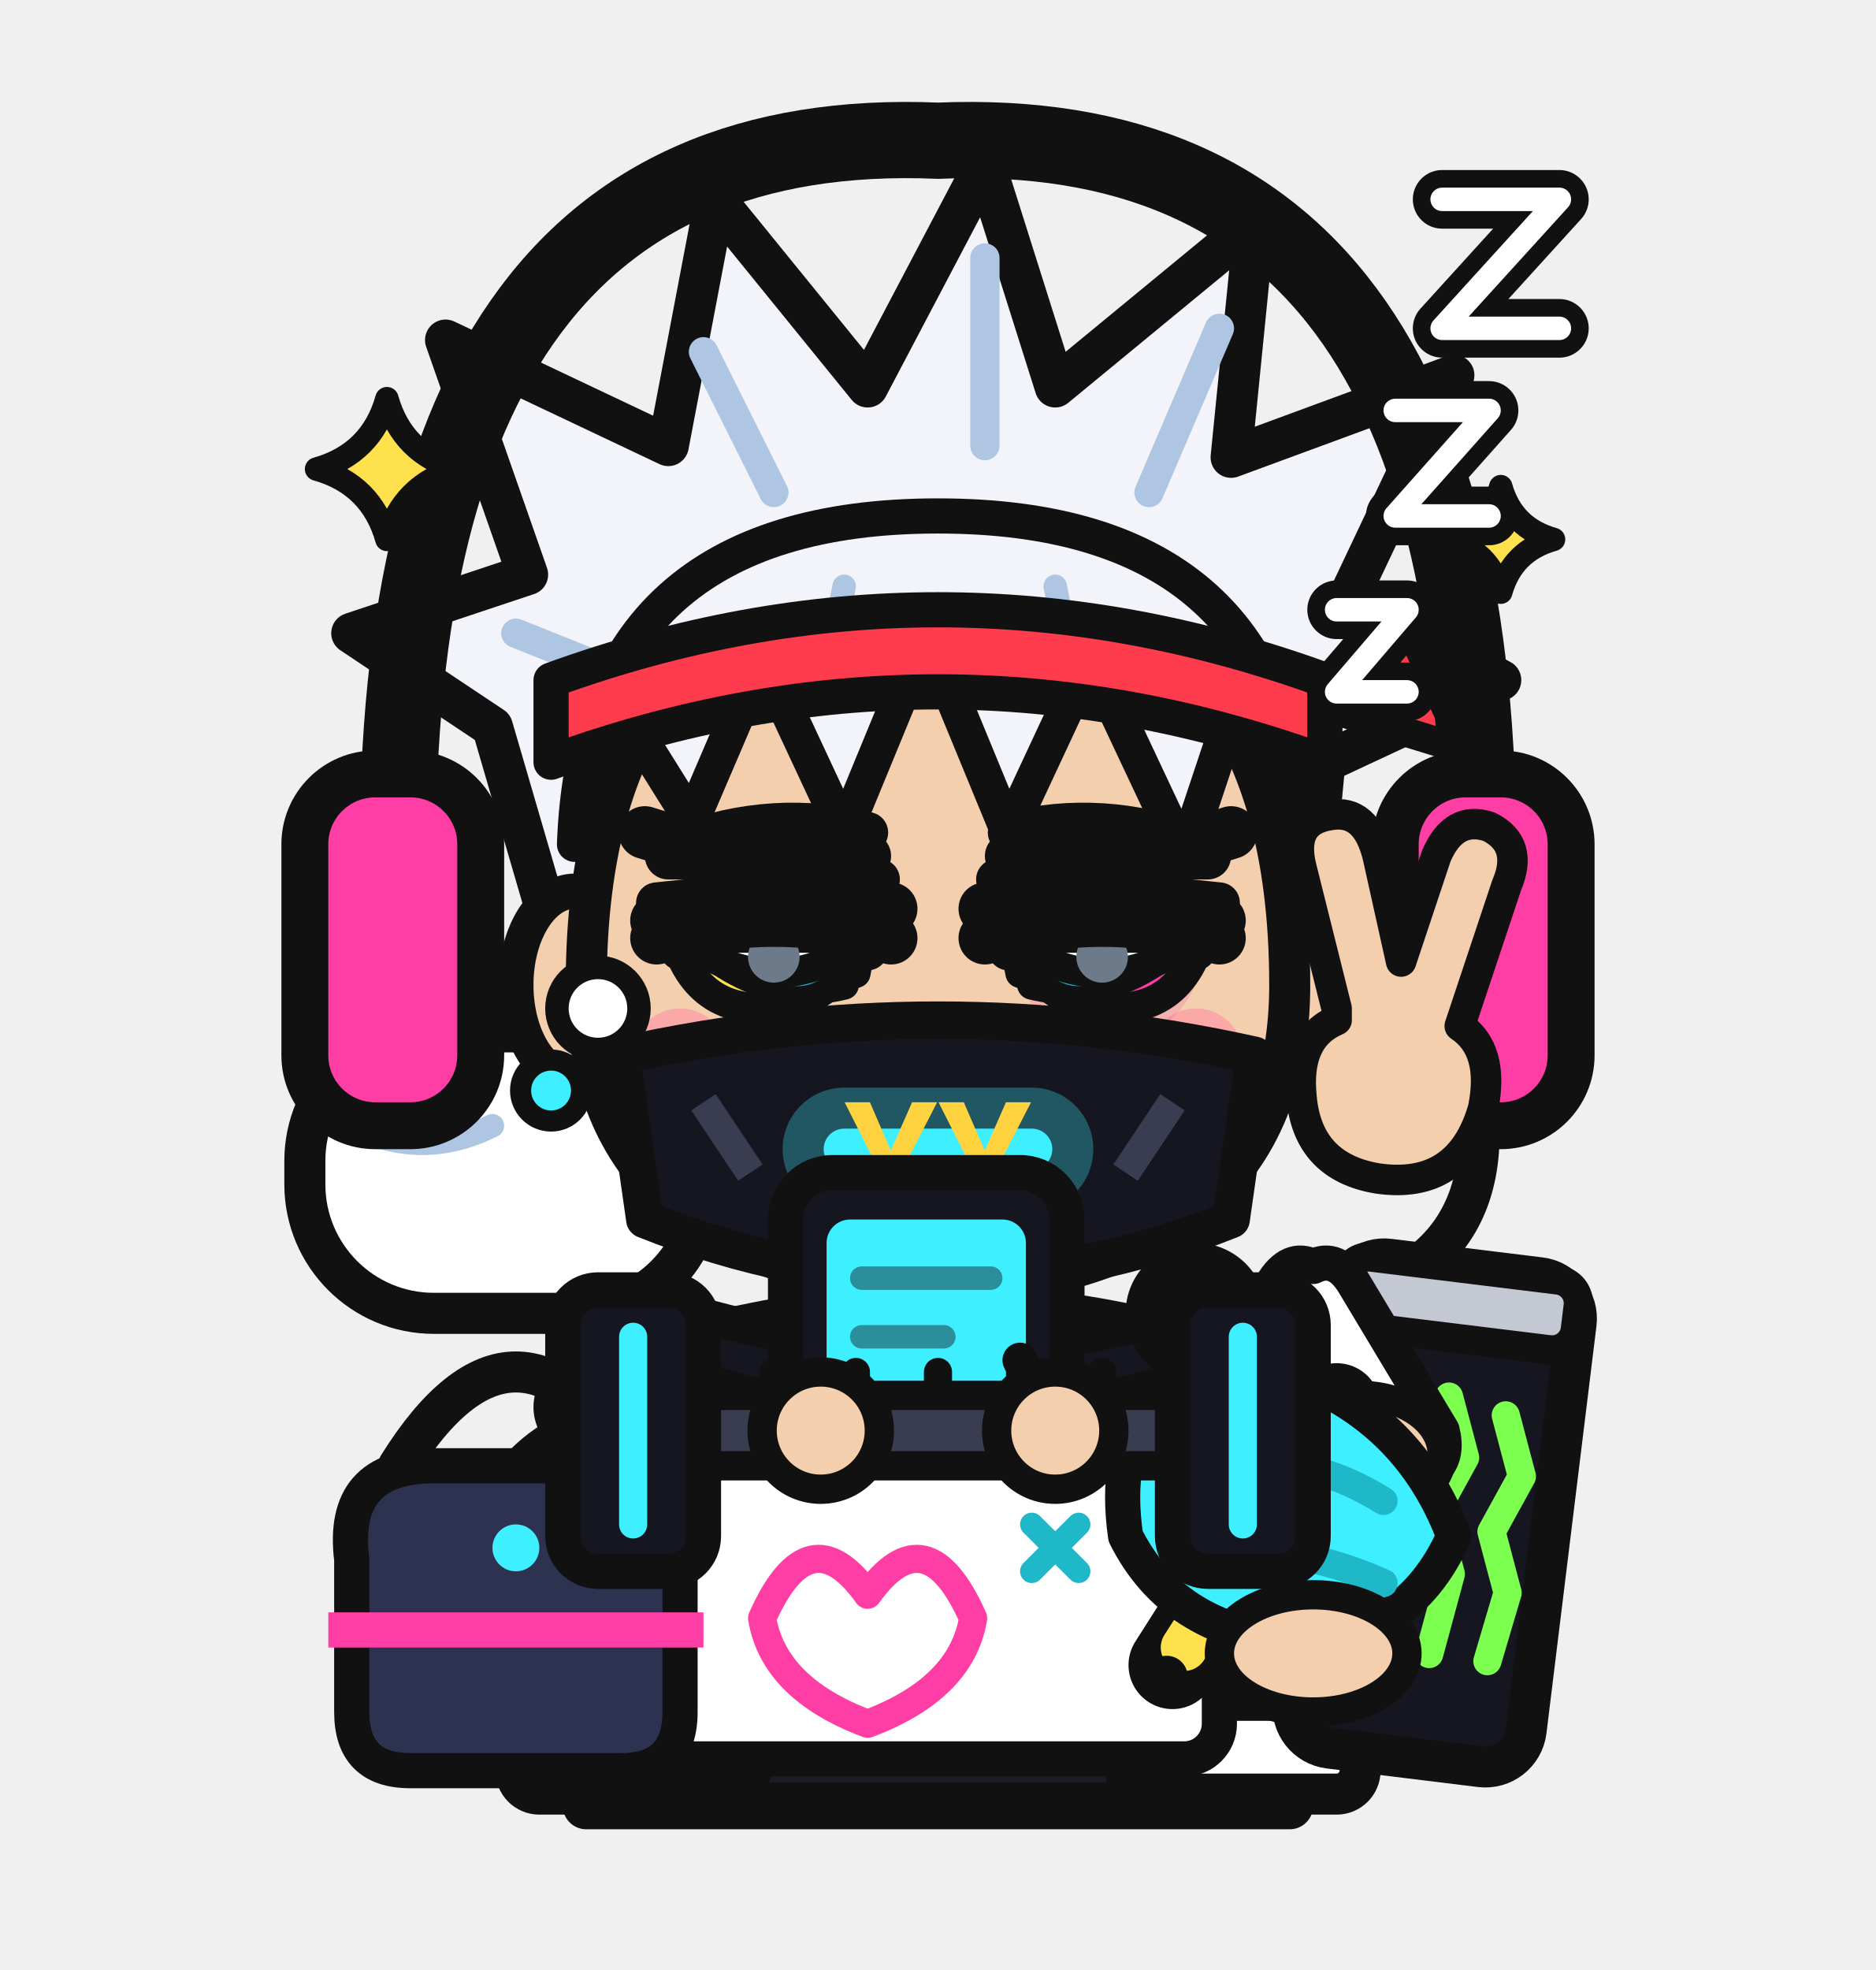
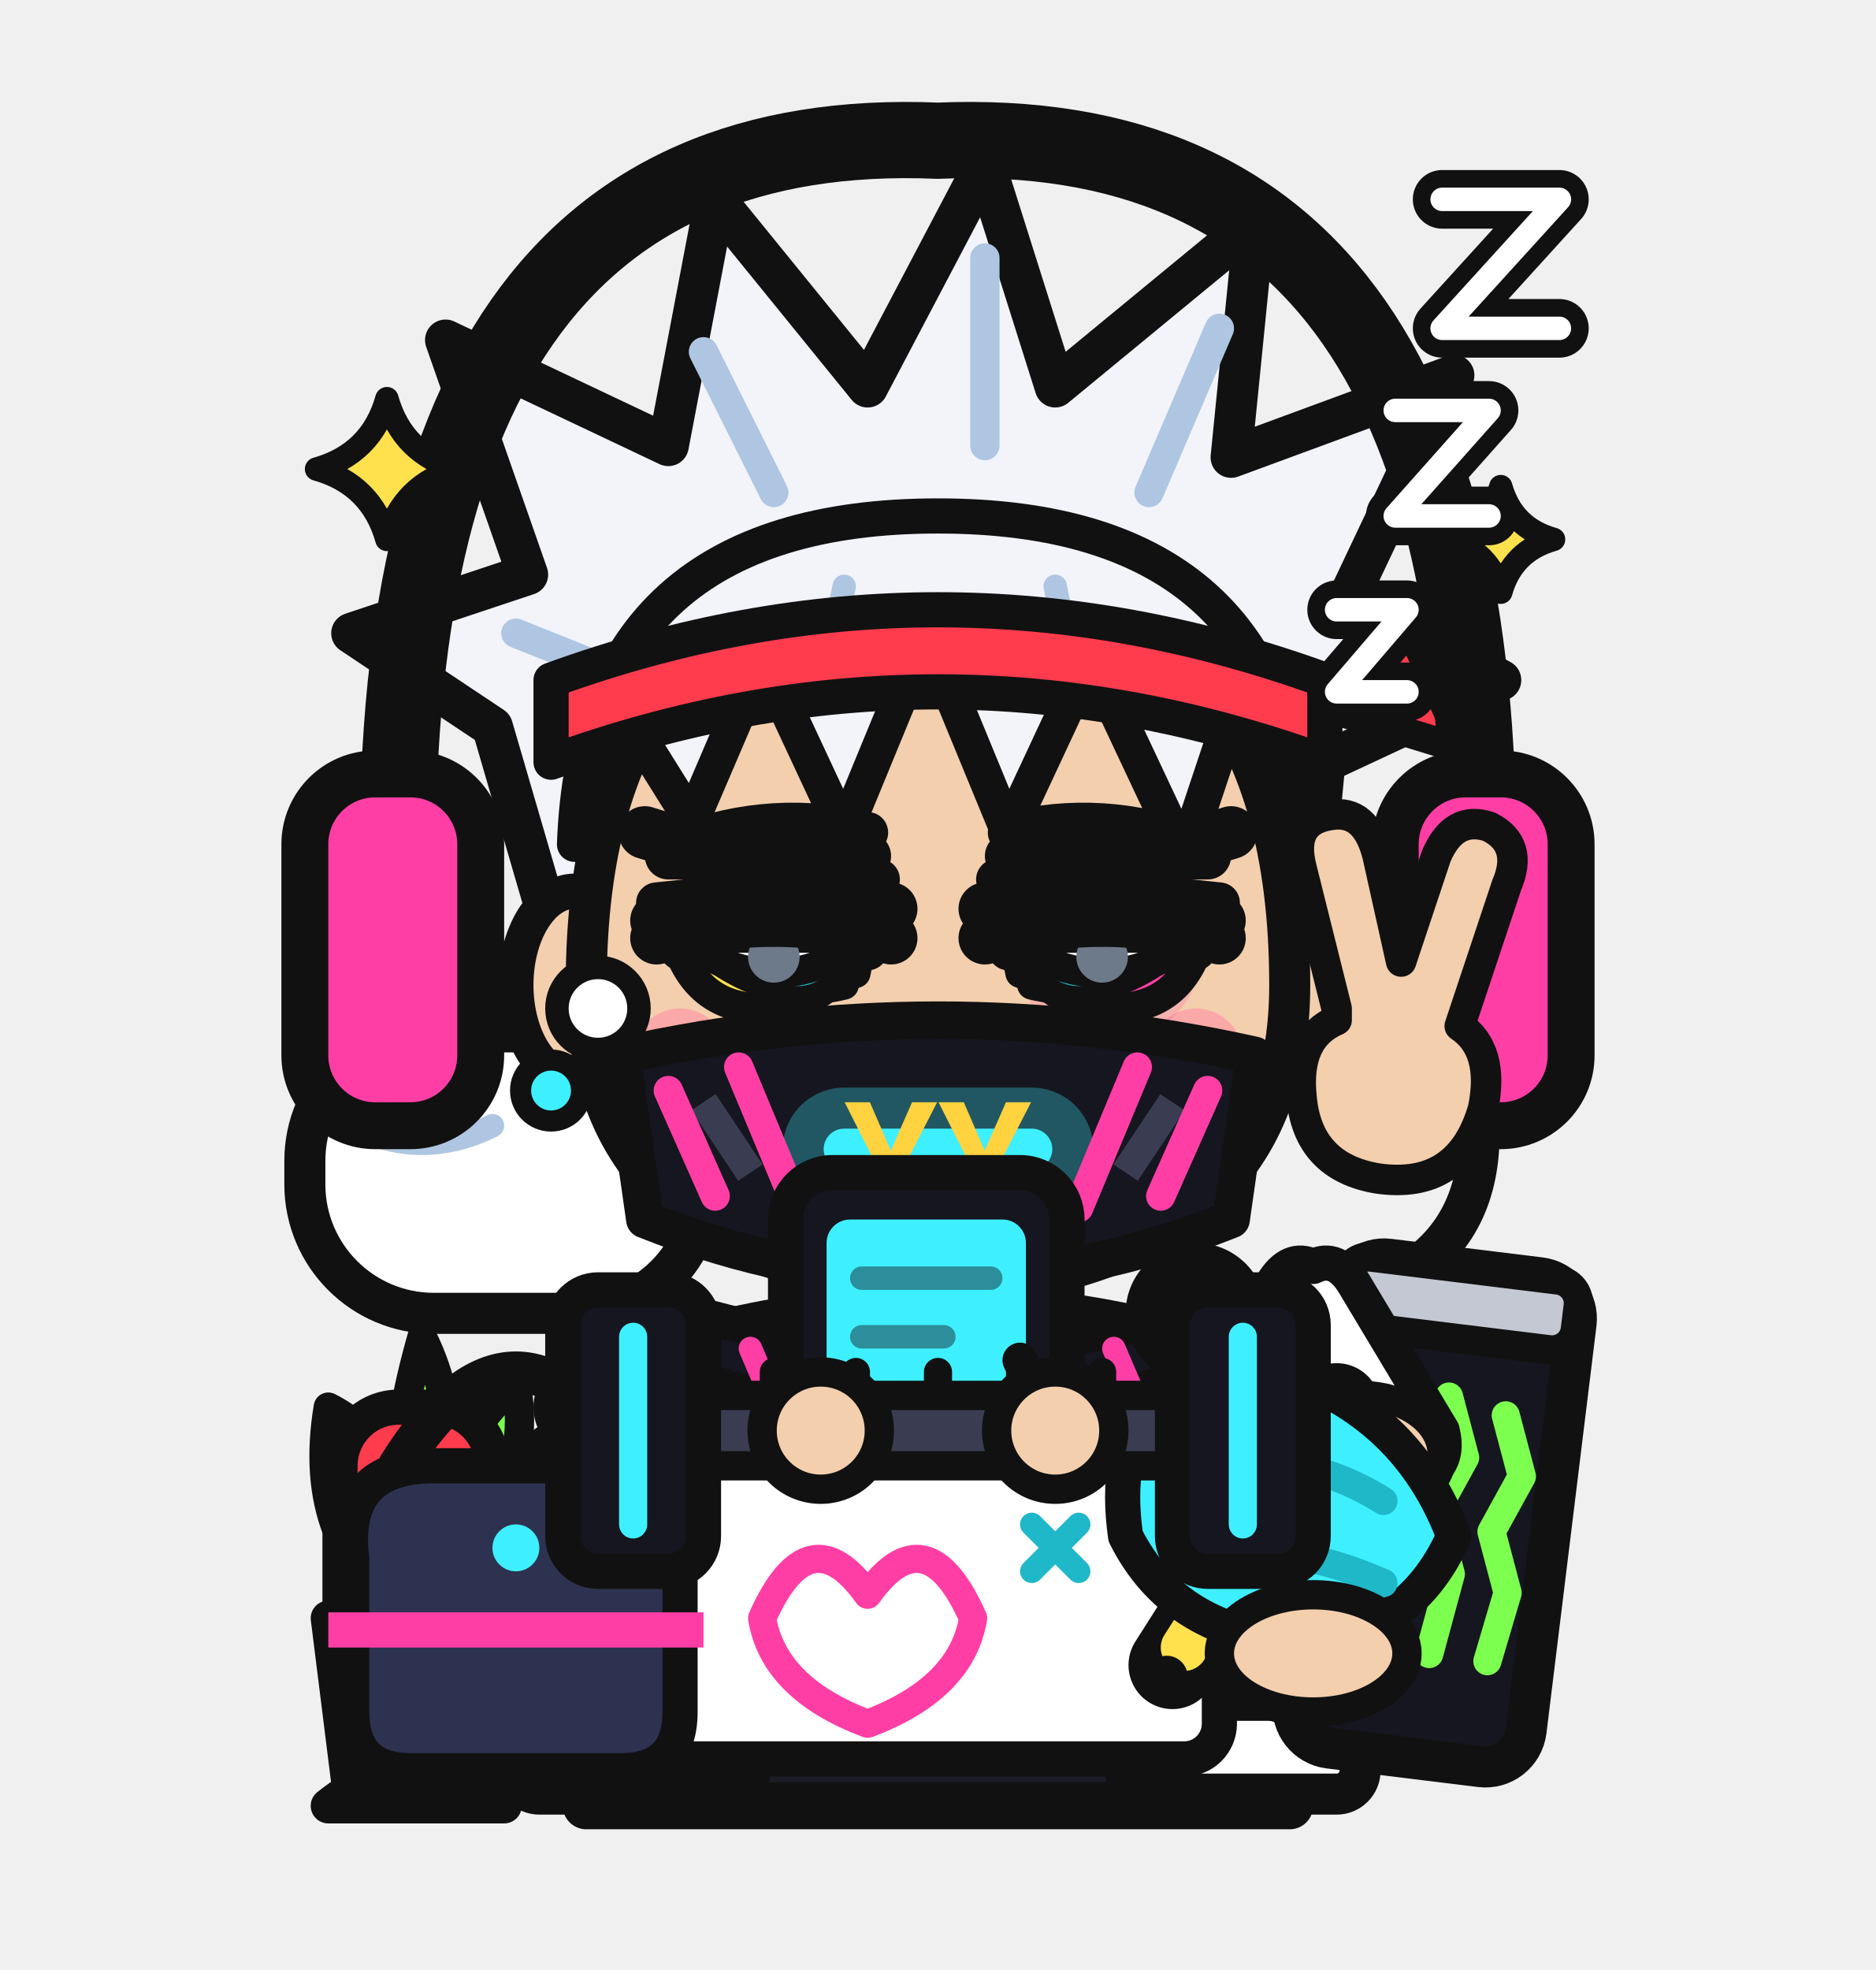
<svg xmlns="http://www.w3.org/2000/svg" viewBox="-20 -16 160 168" width="480" height="504">
  <g id="RUNNER">
    <g id="pillow">
      <rect x="6" y="72" width="34" height="24" rx="11" fill="#fff" stroke="#111" stroke-width="3.5" />
      <path d="M10 80 q6 3 12 0" fill="none" stroke="#AFC6E3" stroke-width="2" stroke-linecap="round" />
+     </g>
+     <g id="room_plant">
+       <g transform="translate(2 0)">
+         <path d="M13 122 q-9 -6 -7 -18 q8 4 7 18z M13 122 q2 -14 9 -20 q2 10 -9 20z M13 122 q-3 -10 1 -24 q5 10 -1 24z" fill="#7CFF4F" stroke="#111" stroke-width="2.5" stroke-linejoin="round" />
+         <path d="M6 122 h15 l-2 16 h-11z" fill="#FF3EA5" stroke="#111" stroke-width="3" stroke-linejoin="round" />
+       </g>
+     </g>
+     <g id="room_bag">
+       <g transform="translate(2 0)">
+         <path d="M13.5 130 v5" stroke="#111" stroke-width="3" />
+         <rect x="7" y="104" width="13" height="26" rx="5" fill="#FF3B4E" stroke="#111" stroke-width="3" />
+         <path d="M8.5 112 h10" stroke="#fff" stroke-width="2.5" />
+         <path d="M6 138 q7.5 -6 15 0z" fill="#2D3250" stroke="#111" stroke-width="3" stroke-linejoin="round" />
+       </g>
    </g>
    <g id="body">
      <g id="jacket">
        <path d="M30 138 L36 102 Q60 92 84 102 L90 138 Z" fill="#1B1C26" stroke="#111" stroke-width="4" stroke-linejoin="round" />
      </g>
      <g id="stripe_neon">
        <path d="M44 106 L60 122 L76 106" fill="none" stroke="#FF3EA5" stroke-width="3.5" stroke-linejoin="round" />
      </g>
      <g id="hood_collar">
        <path d="M30 104 Q60 92 90 104" fill="none" stroke="#111" stroke-width="9" stroke-linecap="round" />
        <path d="M30 104 Q60 92 90 104" fill="none" stroke="#2D3250" stroke-width="4.5" stroke-linecap="round" />
      </g>
    </g>
    <g id="head">
      <g id="hair_back">
        <path d="M29 70 L22 46 L10 38 L25 33 L18 13 L37 22 L41 1 L54 17 L64 -2 L70 17 L87 3 L85 23 L104 16 L95 35 L108 42 L93 49 L91 70 Q60 40 29 70Z" fill="#F2F4FA" stroke="#111" stroke-width="3.5" stroke-linejoin="round" />
        <path d="M40 14 L46 26 M64 6 L64 22 M84 12 L78 26 M24 38 L34 42 M98 40 L88 44" stroke="#AFC6E3" stroke-width="2.5" stroke-linecap="round" />
      </g>
      <g id="ear_L">
        <ellipse cx="29" cy="68" rx="5" ry="8" fill="#F3CFAE" stroke="#111" stroke-width="3" />
      </g>
      <g id="ear_R">
        <ellipse cx="91" cy="68" rx="5" ry="8" fill="#F3CFAE" stroke="#111" stroke-width="3" />
      </g>
      <g id="face_base">
        <path d="M30 68 Q30 34 60 32 Q90 34 90 68 Q90 92 60 94 Q30 92 30 68Z" fill="#F3CFAE" stroke="#111" stroke-width="3.5" />
      </g>
      <g id="eyes">
        <g id="eyes_work">
          <path d="M37 63 L54 62 L53 67 Q45 70 38 64Z" fill="#fff" stroke="#111" stroke-width="2.5" stroke-linejoin="round" />
          <circle cx="47" cy="65.5" r="2.6" fill="#6C7A89" />
          <path d="M83 63 L66 62 L67 67 Q75 70 82 64Z" fill="#fff" stroke="#111" stroke-width="2.5" stroke-linejoin="round" />
          <circle cx="73" cy="65.5" r="2.6" fill="#6C7A89" />
          <g id="lids_work">
            <path d="M36 62.5 L55 61.5 M84 62.5 L65 61.5" stroke="#111" stroke-width="4.5" stroke-linecap="round" />
          </g>
          <g id="eyebags">
            <path d="M40 72 q6 2 12 0 M68 72 q6 2 12 0" fill="none" stroke="#B98B6E" stroke-width="2" stroke-linecap="round" />
          </g>
          <g id="brows_work">
            <path d="M38 56 h15 M82 56 h-15" stroke="#111" stroke-width="3.5" stroke-linecap="round" />
          </g>
        </g>
        <g id="eyes_chill">
          <path d="M38 65 q8 -6 16 0 M66 65 q8 -6 16 0" fill="none" stroke="#111" stroke-width="3.5" stroke-linecap="round" />
          <path d="M38 56 q8 -3 16 -1 M82 56 q-8 -3 -16 -1" stroke="#111" stroke-width="3.5" fill="none" stroke-linecap="round" />
          <circle cx="38" cy="74" r="4" fill="#FF8FA3" opacity=".6" />
          <circle cx="82" cy="74" r="4" fill="#FF8FA3" opacity=".6" />
        </g>
        <g id="eyes_box">
          <g id="cateye_L">
            <path d="M37 61 q8 -2 17 1 q-2 8 -9 8 q-7 0 -8 -9z" fill="#FFE14D" stroke="#111" stroke-width="2.6" />
            <path d="M45.5 61 v7" stroke="#111" stroke-width="3" stroke-linecap="round" />
          </g>
          <g id="cateye_R">
            <circle cx="74.5" cy="65" r="8" fill="#FF3EA5" opacity=".2" />
            <path d="M83 61 q-8 -2 -17 1 q2 8 9 8 q7 0 8 -9z" fill="#FF3EA5" stroke="#111" stroke-width="2.6" />
            <path d="M74.5 61 v7" stroke="#111" stroke-width="3" stroke-linecap="round" />
          </g>
          <g id="brows_box">
            <path d="M35 55 L56 61.5 M85 55 L64 61.5" stroke="#111" stroke-width="4.5" stroke-linecap="round" />
          </g>
        </g>
        <g id="eyes_money">
          <path d="M37 62 L54 60 L52 68 Q44 70 37 62Z" fill="#fff" stroke="#111" stroke-width="2.5" stroke-linejoin="round" />
          <circle cx="48" cy="64.5" r="3.6" fill="#1FB8C9" />
          <circle cx="48" cy="64.5" r="1.5" fill="#111" />
          <path d="M83 62 L66 60 L68 68 Q76 70 83 62Z" fill="#fff" stroke="#111" stroke-width="2.5" stroke-linejoin="round" />
          <circle cx="72" cy="64.5" r="3.6" fill="#1FB8C9" />
          <circle cx="72" cy="64.5" r="1.5" fill="#111" />
          <path d="M36 61 L55 59 M84 61 L65 59" stroke="#111" stroke-width="3.5" stroke-linecap="round" />
          <path d="M37 57 L54 57 M83 57 L66 57" stroke="#111" stroke-width="4" stroke-linecap="round" />
        </g>
        <g id="eye_glint">
          <circle cx="48" cy="64.4" r="1.1" fill="#fff" />
          <circle cx="72" cy="64.4" r="1.1" fill="#fff" />
        </g>
        <g id="eyes_sleepy">
          <path d="M38 64 Q46 70 54 64 Z" fill="#fff" stroke="#111" stroke-width="2.5" stroke-linejoin="round" />
          <circle cx="46" cy="65.6" r="2.2" fill="#6C7A89" />
          <path d="M82 64 Q74 70 66 64 Z" fill="#fff" stroke="#111" stroke-width="2.5" stroke-linejoin="round" />
          <circle cx="74" cy="65.6" r="2.2" fill="#6C7A89" />
          <path d="M36 64 Q46 61 56 64 M84 64 Q74 61 64 64" fill="none" stroke="#111" stroke-width="4.5" stroke-linecap="round" />
          <path d="M38 57 q8 3 16 2 M82 57 q-8 3 -16 2" fill="none" stroke="#111" stroke-width="3.2" stroke-linecap="round" />
        </g>
      </g>
      <g id="mouth">
        <g id="mouth_smile">
          <path d="M52 80 q8 6 16 0" fill="none" stroke="#111" stroke-width="3.2" stroke-linecap="round" />
        </g>
        <g id="mouth_fang">
          <path d="M52 83 h16" stroke="#111" stroke-width="3.2" stroke-linecap="round" />
          <path d="M64.5 83 l-2 5 l-2 -5z" fill="#fff" stroke="#111" stroke-width="1.5" stroke-linejoin="round" />
        </g>
        <g id="mouth_yawn">
          <ellipse cx="60" cy="85" rx="5.5" ry="7" fill="#111" />
          <path d="M55.5 89 q4.5 -3.5 9 0 q-4.5 3.5 -9 0z" fill="#FF8FA3" />
        </g>
      </g>
      <g id="mask">
        <g id="mask_up">
          <path d="M33 74 Q60 68 87 74 L85 88 Q60 98 35 88Z" fill="#15161F" stroke="#111" stroke-width="3.2" stroke-linejoin="round" />
          <g id="panel_lines">
            <path d="M40 78 l4 6 M80 78 l-4 6" stroke="#3A3D52" stroke-width="2.5" />
          </g>
          <g id="led">
            <g id="led_line">
              <path d="M52 82 h16" fill="none" stroke="#3EF0FF" stroke-width="10.5" stroke-linecap="round" stroke-linejoin="round" opacity=".3" />
              <path d="M52 82 h16" fill="none" stroke="#3EF0FF" stroke-width="3.5" stroke-linecap="round" stroke-linejoin="round" />
            </g>
            <g id="led_yen">
              <text x="60" y="88" text-anchor="middle" font-size="14" font-weight="700" font-family="sans-serif" fill="#FFD23F">¥¥</text>
            </g>
          </g>
        </g>
+         <g id="mask_stripes">
+           <path d="M37 77 l4 9 M43 75 l5 12 M83 77 l-4 9 M77 75 l-5 12" stroke="#FF3EA5" stroke-width="2.5" stroke-linecap="round" />
+         </g>
        <g id="mask_down">
          <path d="M36 95 Q60 103 84 95 L82 101 Q60 109 38 101Z" fill="#15161F" stroke="#111" stroke-width="3" stroke-linejoin="round" />
        </g>
+       </g>
+       <g id="mask_stripes_down">
+         <path d="M44 99 l1.5 3.5 M51 100.5 l1.5 4 M57 101 l1.5 4 M63 101 l1.5 4 M69 100.5 l1.5 4 M75 99 l1.5 3.5" stroke="#FF3EA5" stroke-width="2" stroke-linecap="round" />
      </g>
      <g id="hair_fringe">
        <path d="M29 56 Q30 28 60 28 Q90 28 91 56 L85 45 L81 57 L73 40 L66 55 L59 38 L52 55 L45 40 L39 54 L34 46Z" fill="#F2F4FA" stroke="#111" stroke-width="3" stroke-linejoin="round" />
        <path d="M52 34 L50 44 M70 34 L72 44" stroke="#AFC6E3" stroke-width="2" stroke-linecap="round" />
      </g>
      <g id="earring_neon">
        <circle cx="27" cy="77" r="2.6" fill="#3EF0FF" stroke="#111" stroke-width="1.8" />
      </g>
      <g id="earbud">
        <circle cx="31" cy="70" r="3.5" fill="#fff" stroke="#111" stroke-width="2" />
      </g>
      <g id="headband">
        <path d="M27 42 Q60 30 93 42 L93 49 Q60 37 27 49Z" fill="#FF3B4E" stroke="#111" stroke-width="3" stroke-linejoin="round" />
        <path d="M92 44 l13 4 l-5 -11" fill="#FF3B4E" stroke="#111" stroke-width="2.5" stroke-linejoin="round" />
      </g>
    </g>
    <g id="props">
      <g id="headset">
        <path d="M14 62 Q12 -6 60 -4 Q108 -6 106 62" fill="none" stroke="#111" stroke-width="6.5" />
        <g id="cup_L">
          <rect x="6" y="50" width="15" height="30" rx="6" fill="#FF3EA5" stroke="#111" stroke-width="4" />
        </g>
        <g id="cup_R">
          <rect x="99" y="50" width="15" height="30" rx="6" fill="#FF3EA5" stroke="#111" stroke-width="4" />
        </g>
        <g id="mic">
          <path d="M106 78 Q108 96 84 96" fill="none" stroke="#111" stroke-width="3.5" stroke-linecap="round" />
          <circle cx="82" cy="96" r="4.5" fill="#3EF0FF" stroke="#111" stroke-width="3" />
        </g>
      </g>
      <g id="glove_L">
        <g transform="translate(34 118)">
          <path d="M-13 0 a13 13 0 1 1 26 0 v5 a7 7 0 0 1 -7 7 h-12 a7 7 0 0 1 -7 -7z" fill="#FF3B4E" stroke="#111" stroke-width="3.5" />
          <path d="M-4 -8 q6 -3 10 2" fill="none" stroke="#fff" stroke-width="2.5" stroke-linecap="round" opacity=".7" />
          <rect x="-10" y="11" width="20" height="8" rx="2" fill="#fff" stroke="#111" stroke-width="3.5" />
        </g>
      </g>
      <g id="glove_R">
        <g transform="translate(86 118)">
          <path d="M-13 0 a13 13 0 1 1 26 0 v5 a7 7 0 0 1 -7 7 h-12 a7 7 0 0 1 -7 -7z" fill="#FF3B4E" stroke="#111" stroke-width="3.5" />
          <path d="M-4 -8 q6 -3 10 2" fill="none" stroke="#fff" stroke-width="2.5" stroke-linecap="round" opacity=".7" />
          <rect x="-10" y="11" width="20" height="8" rx="2" fill="#fff" stroke="#111" stroke-width="3.5" />
        </g>
      </g>
      <g id="monster_can">
        <g transform="translate(102 116) rotate(7)">
          <rect x="-10" y="-24" width="20" height="42" rx="3.5" fill="#15161F" stroke="#111" stroke-width="3.5" />
          <rect x="-10" y="-24" width="20" height="6" rx="2" fill="#C3C8D2" stroke="#111" stroke-width="2.5" />
          <path d="M-5 -12 l2 5 l-2 5 l2 5 l-1 6 M0 -13 l2 5 l-2 5 l2 5 l-1 7 M5 -12 l2 5 l-2 5 l2 5 l-1 6" fill="none" stroke="#7CFF4F" stroke-width="2.4" stroke-linecap="round" stroke-linejoin="round" />
          <path d="M-7 -16 v28" stroke="#fff" stroke-width="1.6" opacity=".35" />
        </g>
      </g>
      <g id="chain_gold">
        <path d="M38 108 Q60 126 82 108" fill="none" stroke="#111" stroke-width="8" stroke-linecap="round" />
        <path d="M38 108 Q60 126 82 108" fill="none" stroke="#FFD23F" stroke-width="4" stroke-dasharray="5 3" stroke-linecap="round" />
        <g id="coin" transform="translate(60 120)">
          <circle r="7" fill="#FFD23F" stroke="#111" stroke-width="3" />
          <text y="4" text-anchor="middle" font-size="10" font-weight="700" font-family="sans-serif" fill="#111">¥</text>
        </g>
      </g>
      <g id="phone">
        <rect x="47" y="84" width="24" height="36" rx="4" fill="#15161F" stroke="#111" stroke-width="3" />
        <rect x="50.5" y="88" width="17" height="27" rx="2" fill="#3EF0FF" />
      </g>
      <g id="phone_feed">
        <path d="M53.5 93 h11 M53.5 98 h7 M53.5 103 h11 M53.5 108 h6" stroke="#15161F" stroke-width="2" stroke-linecap="round" opacity=".45" />
      </g>
      <g id="phone_hand">
        <path d="M44 113 q0 10 10 10 h10 q10 0 10 -10 q-4 -5 -9 -1 h-12 q-5 -4 -9 1z" fill="#F3CFAE" stroke="#111" stroke-width="3" stroke-linejoin="round" />
        <path d="M66 112 q4 -6 1 -12" fill="none" stroke="#111" stroke-width="3" stroke-linecap="round" />
      </g>
      <g id="handheld">
        <rect x="36" y="106" width="48" height="20" rx="7" fill="#15161F" stroke="#111" stroke-width="3" />
        <path d="M43 106 a7 7 0 0 0 -7 7 v6 a7 7 0 0 0 7 7 h5 v-20z" fill="#FF3EA5" stroke="#111" stroke-width="2.5" stroke-linejoin="round" />
        <path d="M77 106 a7 7 0 0 1 7 7 v6 a7 7 0 0 1 -7 7 h-5 v-20z" fill="#3EF0FF" stroke="#111" stroke-width="2.5" stroke-linejoin="round" />
        <rect x="51" y="109.5" width="18" height="13" rx="1.5" fill="#3A3D52" />
        <path d="M55 118 h3 M62 114 h3 M58 120 h4" stroke="#7CFF4F" stroke-width="2.4" stroke-linecap="round" />
        <circle cx="42" cy="124" r="4.5" fill="#F3CFAE" stroke="#111" stroke-width="2.5" />
        <circle cx="78" cy="124" r="4.5" fill="#F3CFAE" stroke="#111" stroke-width="2.5" />
      </g>
      <g id="onigiri">
        <path d="M92 92 Q94 91 95.5 93.5 L103 106 Q104 110 99 110.5 L85 110.5 Q80 110 81.5 106 L88.5 93.5 Q90 91 92 92Z" fill="#fff" stroke="#111" stroke-width="3" stroke-linejoin="round" />
        <rect x="87" y="102" width="10" height="8.5" fill="#15161F" />
        <ellipse cx="92" cy="114" rx="9" ry="5.5" fill="#F3CFAE" stroke="#111" stroke-width="3" />
      </g>
      <g id="sketchbook">
        <rect x="34" y="104" width="50" height="30" rx="3" fill="#fff" stroke="#111" stroke-width="3" />
        <path d="M39 104 v-3 M46 104 v-3 M53 104 v-3 M60 104 v-3 M67 104 v-3 M74 104 v-3" stroke="#111" stroke-width="2.4" stroke-linecap="round" />
        <path d="M45 122 q4 -9 9 -2 q5 -7 9 2 q-1 6 -9 9 q-8 -3 -9 -9z" fill="none" stroke="#FF3EA5" stroke-width="2.4" stroke-linejoin="round" />
        <path d="M68 114 l4 4 M72 114 l-4 4" stroke="#1FB8C9" stroke-width="2" stroke-linecap="round" />
      </g>
      <g id="pencil">
        <path d="M80 126 L94 104" stroke="#111" stroke-width="7.5" stroke-linecap="round" />
        <path d="M81 124.5 L93.5 105" stroke="#FFE14D" stroke-width="4" stroke-linecap="round" />
        <circle cx="79.5" cy="127" r="1.8" fill="#111" />
        <ellipse cx="96" cy="108" rx="7" ry="5" fill="#F3CFAE" stroke="#111" stroke-width="2.5" />
      </g>
      <g id="cloth">
        <path d="M78 104 q8 -6 16 -1 q7 4 10 12 q-4 9 -14 9 q-10 -1 -14 -9 q-1 -7 2 -11z" fill="#3EF0FF" stroke="#111" stroke-width="3" stroke-linejoin="round" />
        <path d="M82 110 q8 -3 16 2 M81 117 q8 -2 17 2" fill="none" stroke="#1FB8C9" stroke-width="2.4" stroke-linecap="round" />
        <ellipse cx="92" cy="125" rx="8" ry="5" fill="#F3CFAE" stroke="#111" stroke-width="2.5" />
      </g>
      <g id="gym_bag">
        <g transform="translate(0 -4)">
          <path d="M14 113 q10 -16 20 0" fill="none" stroke="#111" stroke-width="3.5" stroke-linecap="round" />
          <path d="M10 121 q-1 -8 7 -8 h14 q8 0 7 8 v13 q0 5 -5 5 h-18 q-5 0 -5 -5z" fill="#2D3250" stroke="#111" stroke-width="3" stroke-linejoin="round" />
          <path d="M8 127 h32" stroke="#FF3EA5" stroke-width="3" />
          <circle cx="24" cy="120" r="2" fill="#3EF0FF" />
        </g>
      </g>
      <g id="peace_hand">
        <path d="M94 70 l-3 -12 q-1 -4 2.5 -4.5 q3 -0.5 4 3.5 l2 9 l3 -9 q1.5 -3.5 4.5 -2.5 q3 1.5 1.5 5 l-4 12 q3 2 2 7 q-2 7 -9 6 q-6 -1 -6.5 -7 q-0.5 -5 3 -6.5z" fill="#F3CFAE" stroke="#111" stroke-width="2.6" stroke-linejoin="round" />
      </g>
      <g id="dumbbell">
        <rect x="38" y="103" width="44" height="6" rx="2" fill="#3A3D52" stroke="#111" stroke-width="2.5" />
        <rect x="28" y="94" width="12" height="24" rx="3" fill="#15161F" stroke="#111" stroke-width="3" />
        <rect x="80" y="94" width="12" height="24" rx="3" fill="#15161F" stroke="#111" stroke-width="3" />
        <path d="M34 98 v16 M86 98 v16" stroke="#3EF0FF" stroke-width="2.4" stroke-linecap="round" />
        <circle cx="50" cy="106" r="5" fill="#F3CFAE" stroke="#111" stroke-width="2.5" />
        <circle cx="70" cy="106" r="5" fill="#F3CFAE" stroke="#111" stroke-width="2.5" />
      </g>
      <g id="sparkle">
        <path d="M13 18 Q14.32 22.68 19 24 Q14.32 25.32 13 30 Q11.68 25.32 7 24 Q11.68 22.68 13 18Z M108 25.5 Q108.99 29.01 112.5 30 Q108.99 30.99 108 34.5 Q107.01 30.99 103.5 30 Q107.01 29.01 108 25.5Z" fill="#FFE14D" stroke="#111" stroke-width="2" stroke-linejoin="round" />
      </g>
      <g id="zzz">
        <path d="M94 36 h6 l-6 7 h6 M99 19 h8 l-8 9 h8 M103 1 h10 l-10 11 h10" fill="none" stroke="#111" stroke-width="5" stroke-linecap="round" stroke-linejoin="round" />
        <path d="M94 36 h6 l-6 7 h6 M99 19 h8 l-8 9 h8 M103 1 h10 l-10 11 h10" fill="none" stroke="#fff" stroke-width="2" stroke-linecap="round" stroke-linejoin="round" />
      </g>
    </g>
  </g>
</svg>
